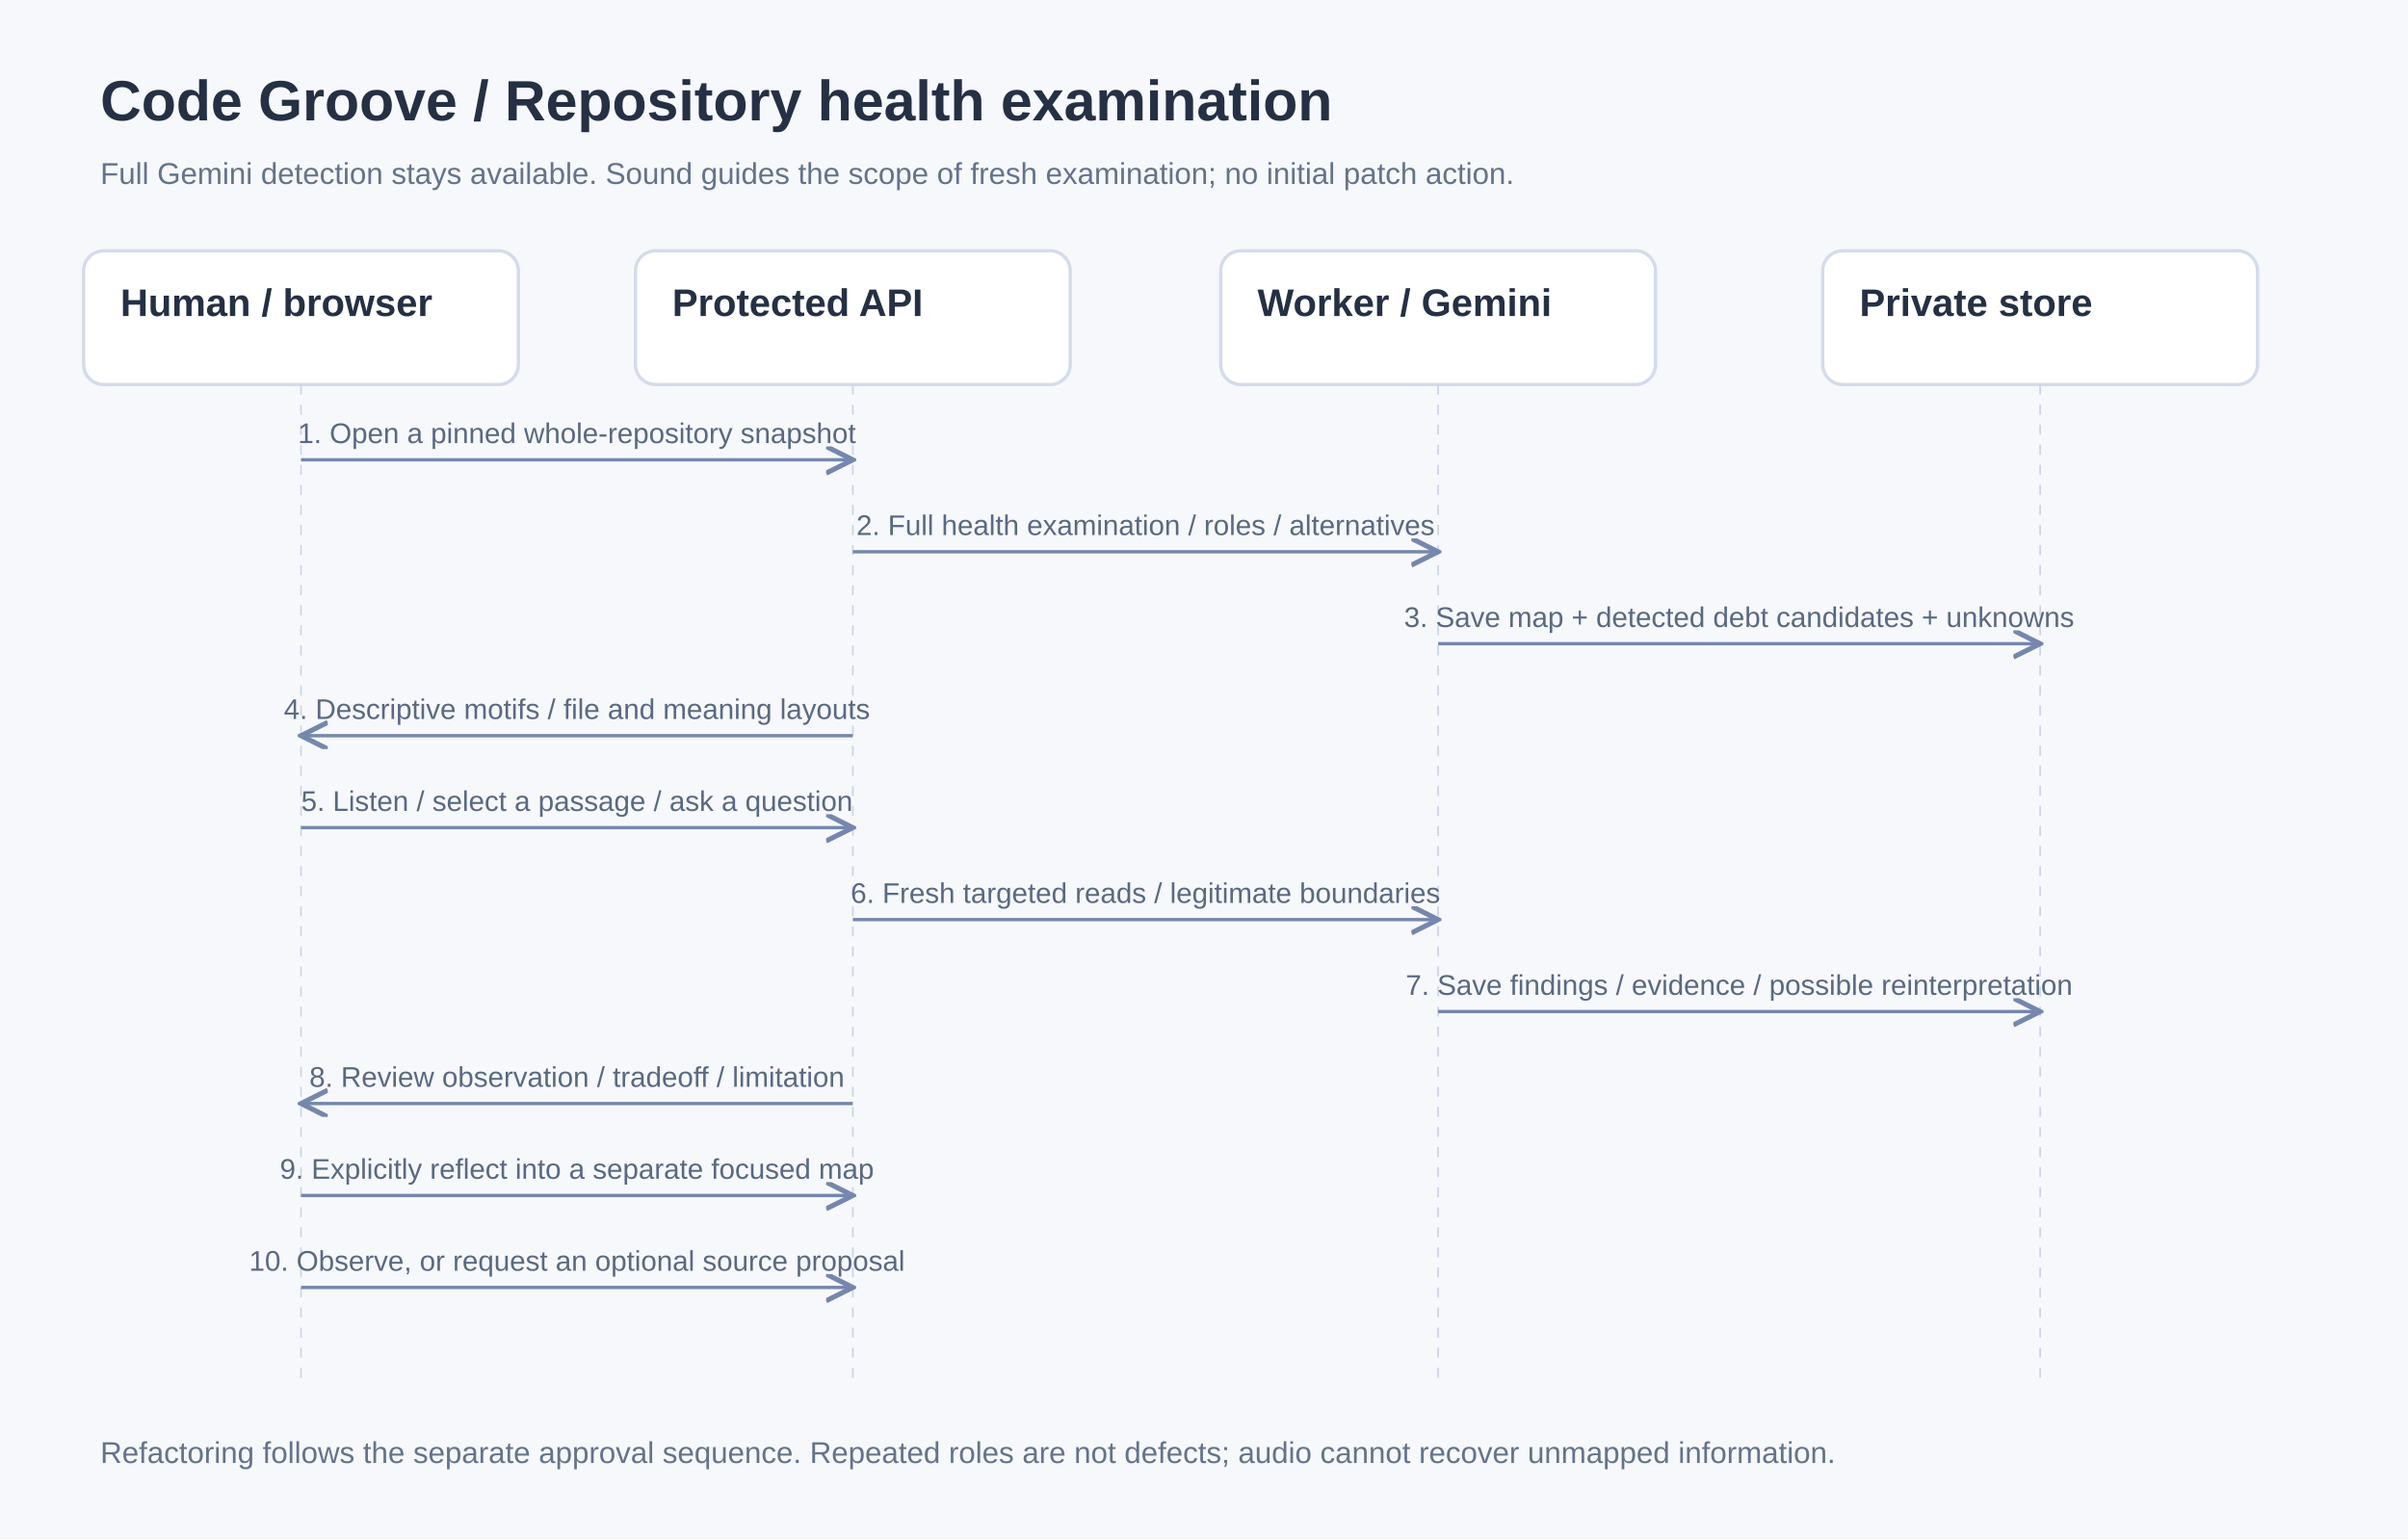
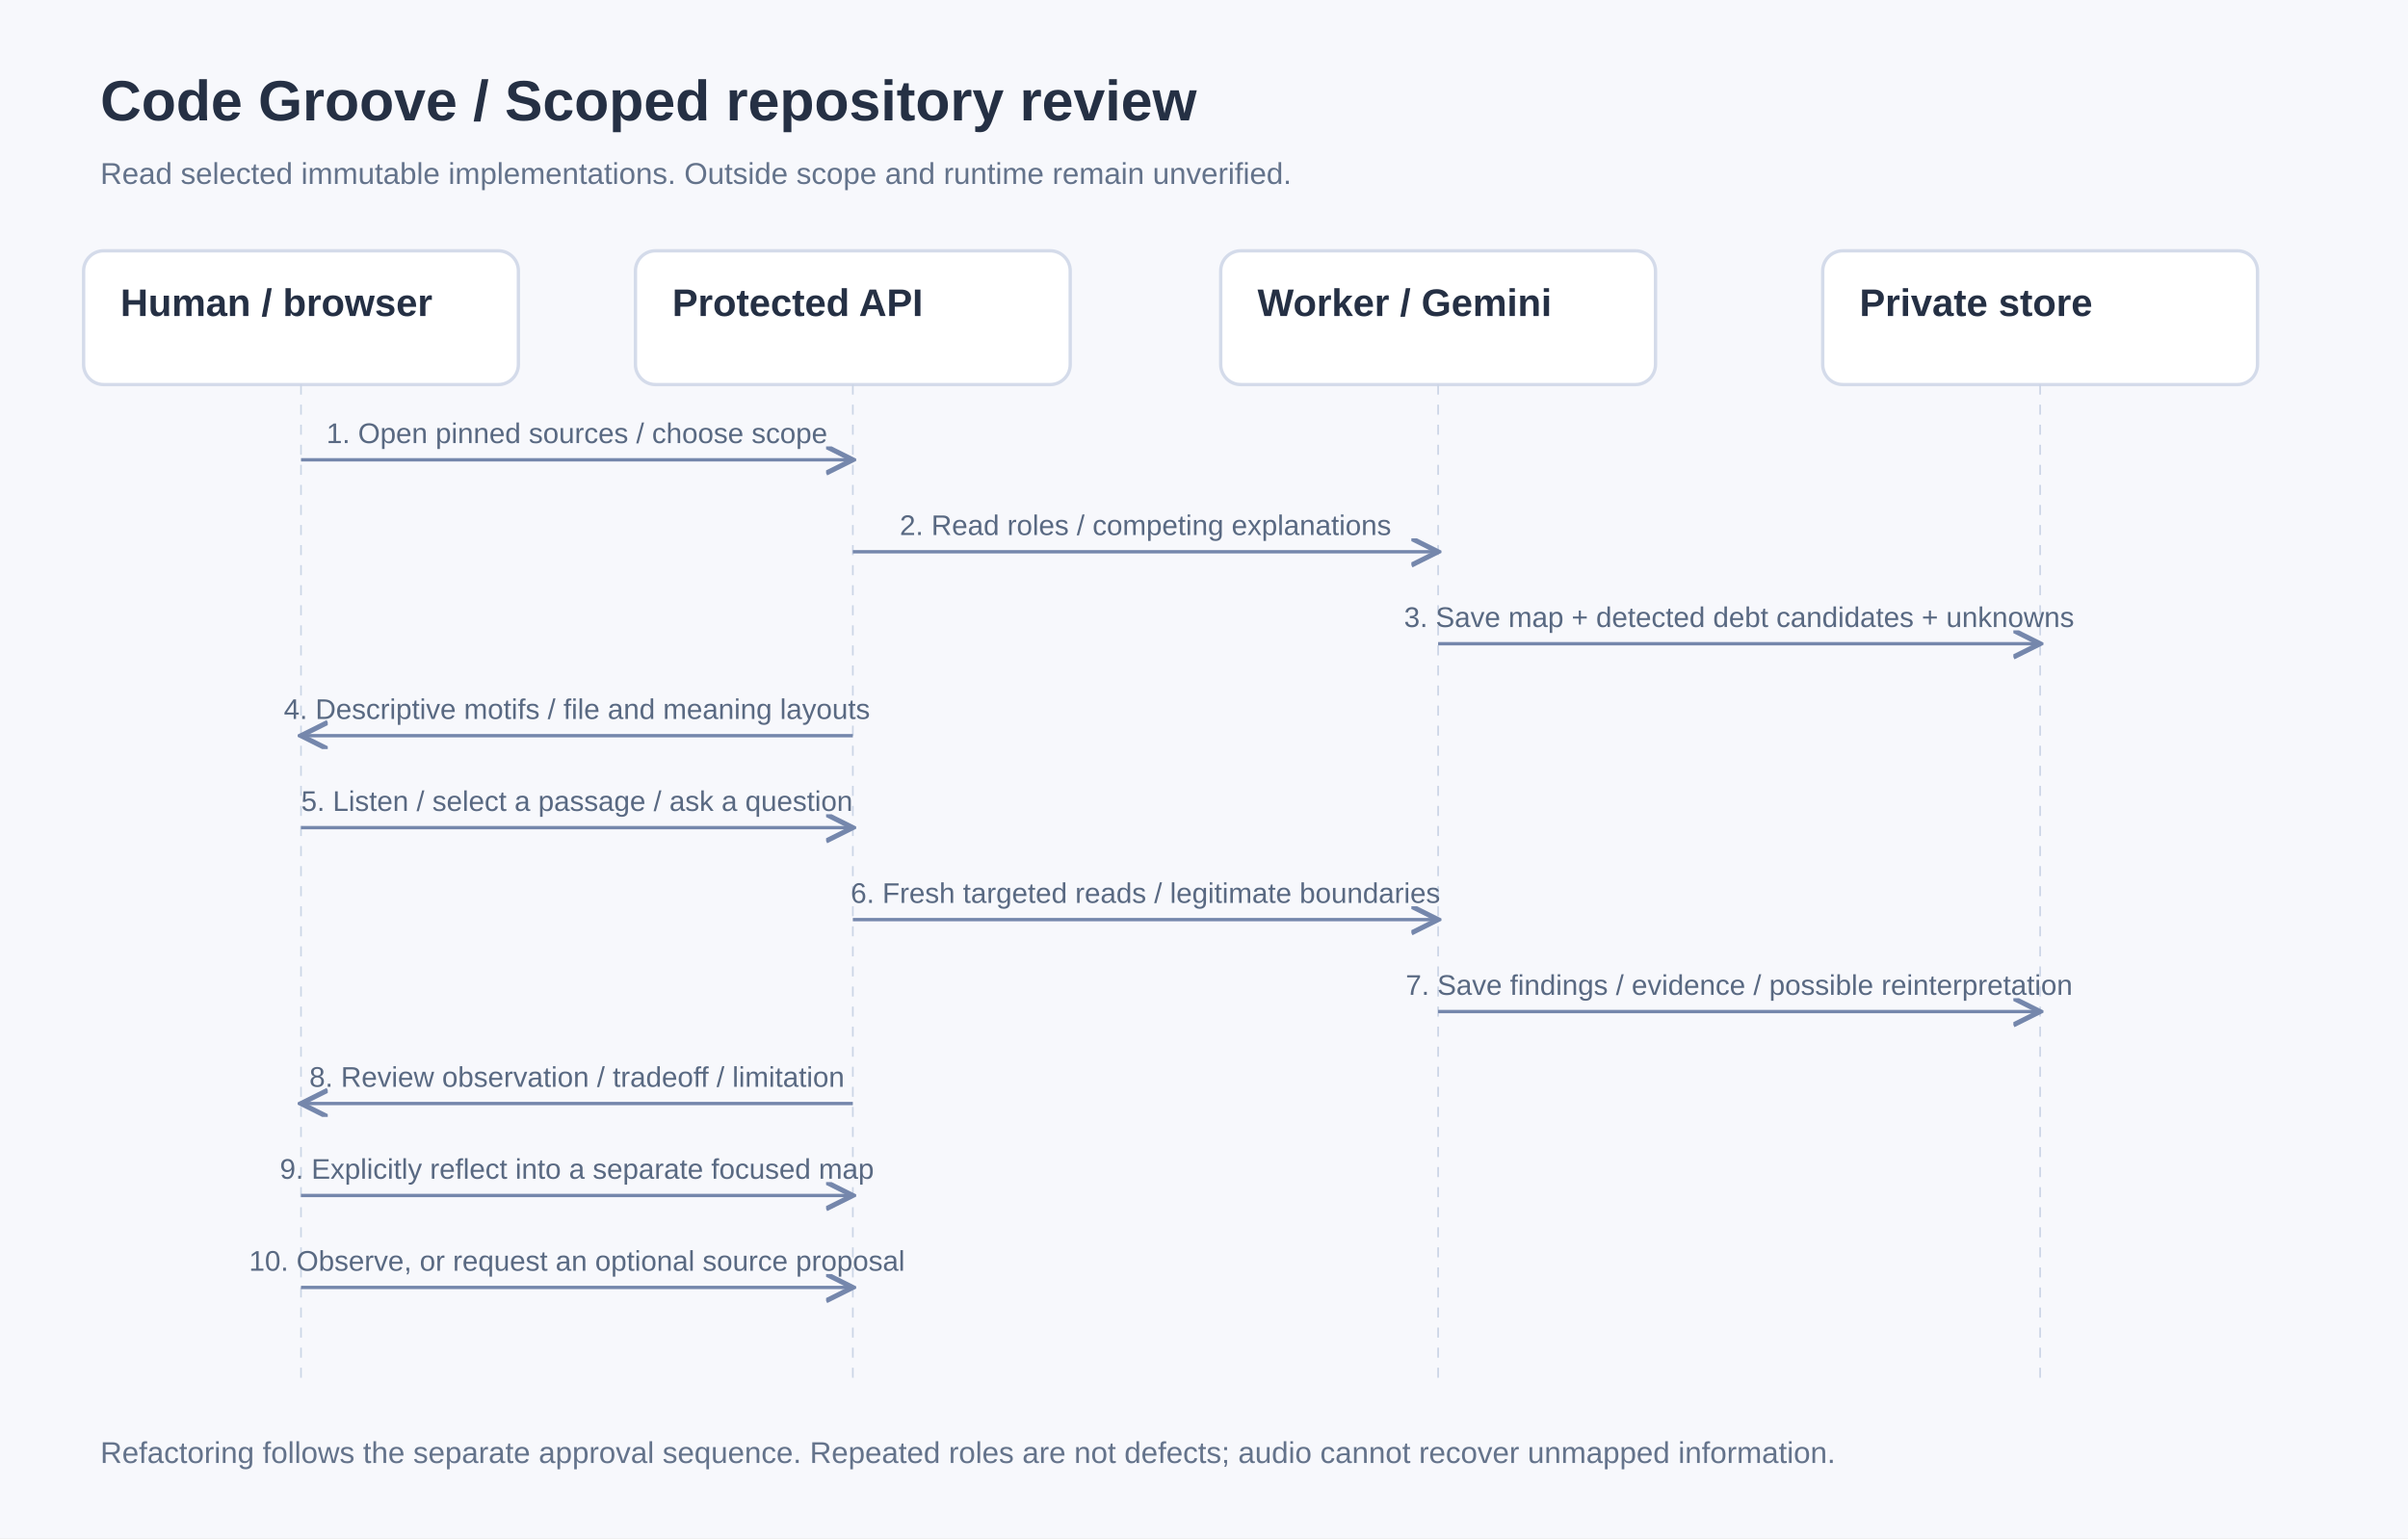
<svg xmlns="http://www.w3.org/2000/svg" width="1440" height="920" viewBox="0 0 1440 920">
  <defs>
    <marker id="arrow" markerWidth="9" markerHeight="9" refX="8" refY="4" orient="auto">
      <path d="M0 0L8 4L0 8" fill="none" stroke="#7587ac" stroke-width="1.5" />
    </marker>
    <style>text{font-family:Arial,sans-serif;fill:#253044}.title{font-size:34px;font-weight:700}.sub{font-size:18px;fill:#64738b}.label{font-size:23px;font-weight:600}.small{font-size:17px;fill:#596982}.box{fill:#fff;stroke:#d4dbea;stroke-width:2;rx:12}.line{fill:none;stroke:#7587ac;stroke-width:2;marker-end:url(#arrow)}</style>
  </defs>
  <rect width="1440" height="920" fill="#f7f8fc" />
-   <text x="60" y="72" class="title">Code Groove / Repository health examination</text>
-   <text x="60" y="110" class="sub">Full Gemini detection stays available. Sound guides the scope of fresh examination; no initial patch action.</text>
+   <text x="60" y="72" class="title">Code Groove / Scoped repository review</text>
+   <text x="60" y="110" class="sub">Read selected immutable implementations. Outside scope and runtime remain unverified.</text>
  <rect x="50" y="150" width="260" height="80" class="box" />
  <text x="72" y="189" class="label">Human / browser</text>
  <path d="M180 230V830" stroke="#cbd5e6" stroke-dasharray="6 6" />
  <rect x="380" y="150" width="260" height="80" class="box" />
  <text x="402" y="189" class="label">Protected API</text>
  <path d="M510 230V830" stroke="#cbd5e6" stroke-dasharray="6 6" />
  <rect x="730" y="150" width="260" height="80" class="box" />
  <text x="752" y="189" class="label">Worker / Gemini</text>
  <path d="M860 230V830" stroke="#cbd5e6" stroke-dasharray="6 6" />
  <rect x="1090" y="150" width="260" height="80" class="box" />
  <text x="1112" y="189" class="label">Private store</text>
  <path d="M1220 230V830" stroke="#cbd5e6" stroke-dasharray="6 6" />
  <path d="M180 275 L510 275" class="line" />
-   <text x="345.0" y="265.0" text-anchor="middle" class="small">1. Open a pinned whole-repository snapshot</text>
+   <text x="345.0" y="265.0" text-anchor="middle" class="small">1. Open pinned sources / choose scope</text>
  <path d="M510 330 L860 330" class="line" />
-   <text x="685.0" y="320.0" text-anchor="middle" class="small">2. Full health examination / roles / alternatives</text>
+   <text x="685.0" y="320.0" text-anchor="middle" class="small">2. Read roles / competing explanations</text>
  <path d="M860 385 L1220 385" class="line" />
  <text x="1040.0" y="375.0" text-anchor="middle" class="small">3. Save map + detected debt candidates + unknowns</text>
  <path d="M510 440 L180 440" class="line" />
  <text x="345.0" y="430.0" text-anchor="middle" class="small">4. Descriptive motifs / file and meaning layouts</text>
  <path d="M180 495 L510 495" class="line" />
  <text x="345.0" y="485.0" text-anchor="middle" class="small">5. Listen / select a passage / ask a question</text>
  <path d="M510 550 L860 550" class="line" />
  <text x="685.0" y="540.0" text-anchor="middle" class="small">6. Fresh targeted reads / legitimate boundaries</text>
  <path d="M860 605 L1220 605" class="line" />
  <text x="1040.0" y="595.0" text-anchor="middle" class="small">7. Save findings / evidence / possible reinterpretation</text>
  <path d="M510 660 L180 660" class="line" />
  <text x="345.0" y="650.0" text-anchor="middle" class="small">8. Review observation / tradeoff / limitation</text>
  <path d="M180 715 L510 715" class="line" />
  <text x="345.0" y="705.0" text-anchor="middle" class="small">9. Explicitly reflect into a separate focused map</text>
  <path d="M180 770 L510 770" class="line" />
  <text x="345.0" y="760.0" text-anchor="middle" class="small">10. Observe, or request an optional source proposal</text>
  <text x="60" y="875" class="sub">Refactoring follows the separate approval sequence. Repeated roles are not defects; audio cannot recover unmapped information.</text>
</svg>
